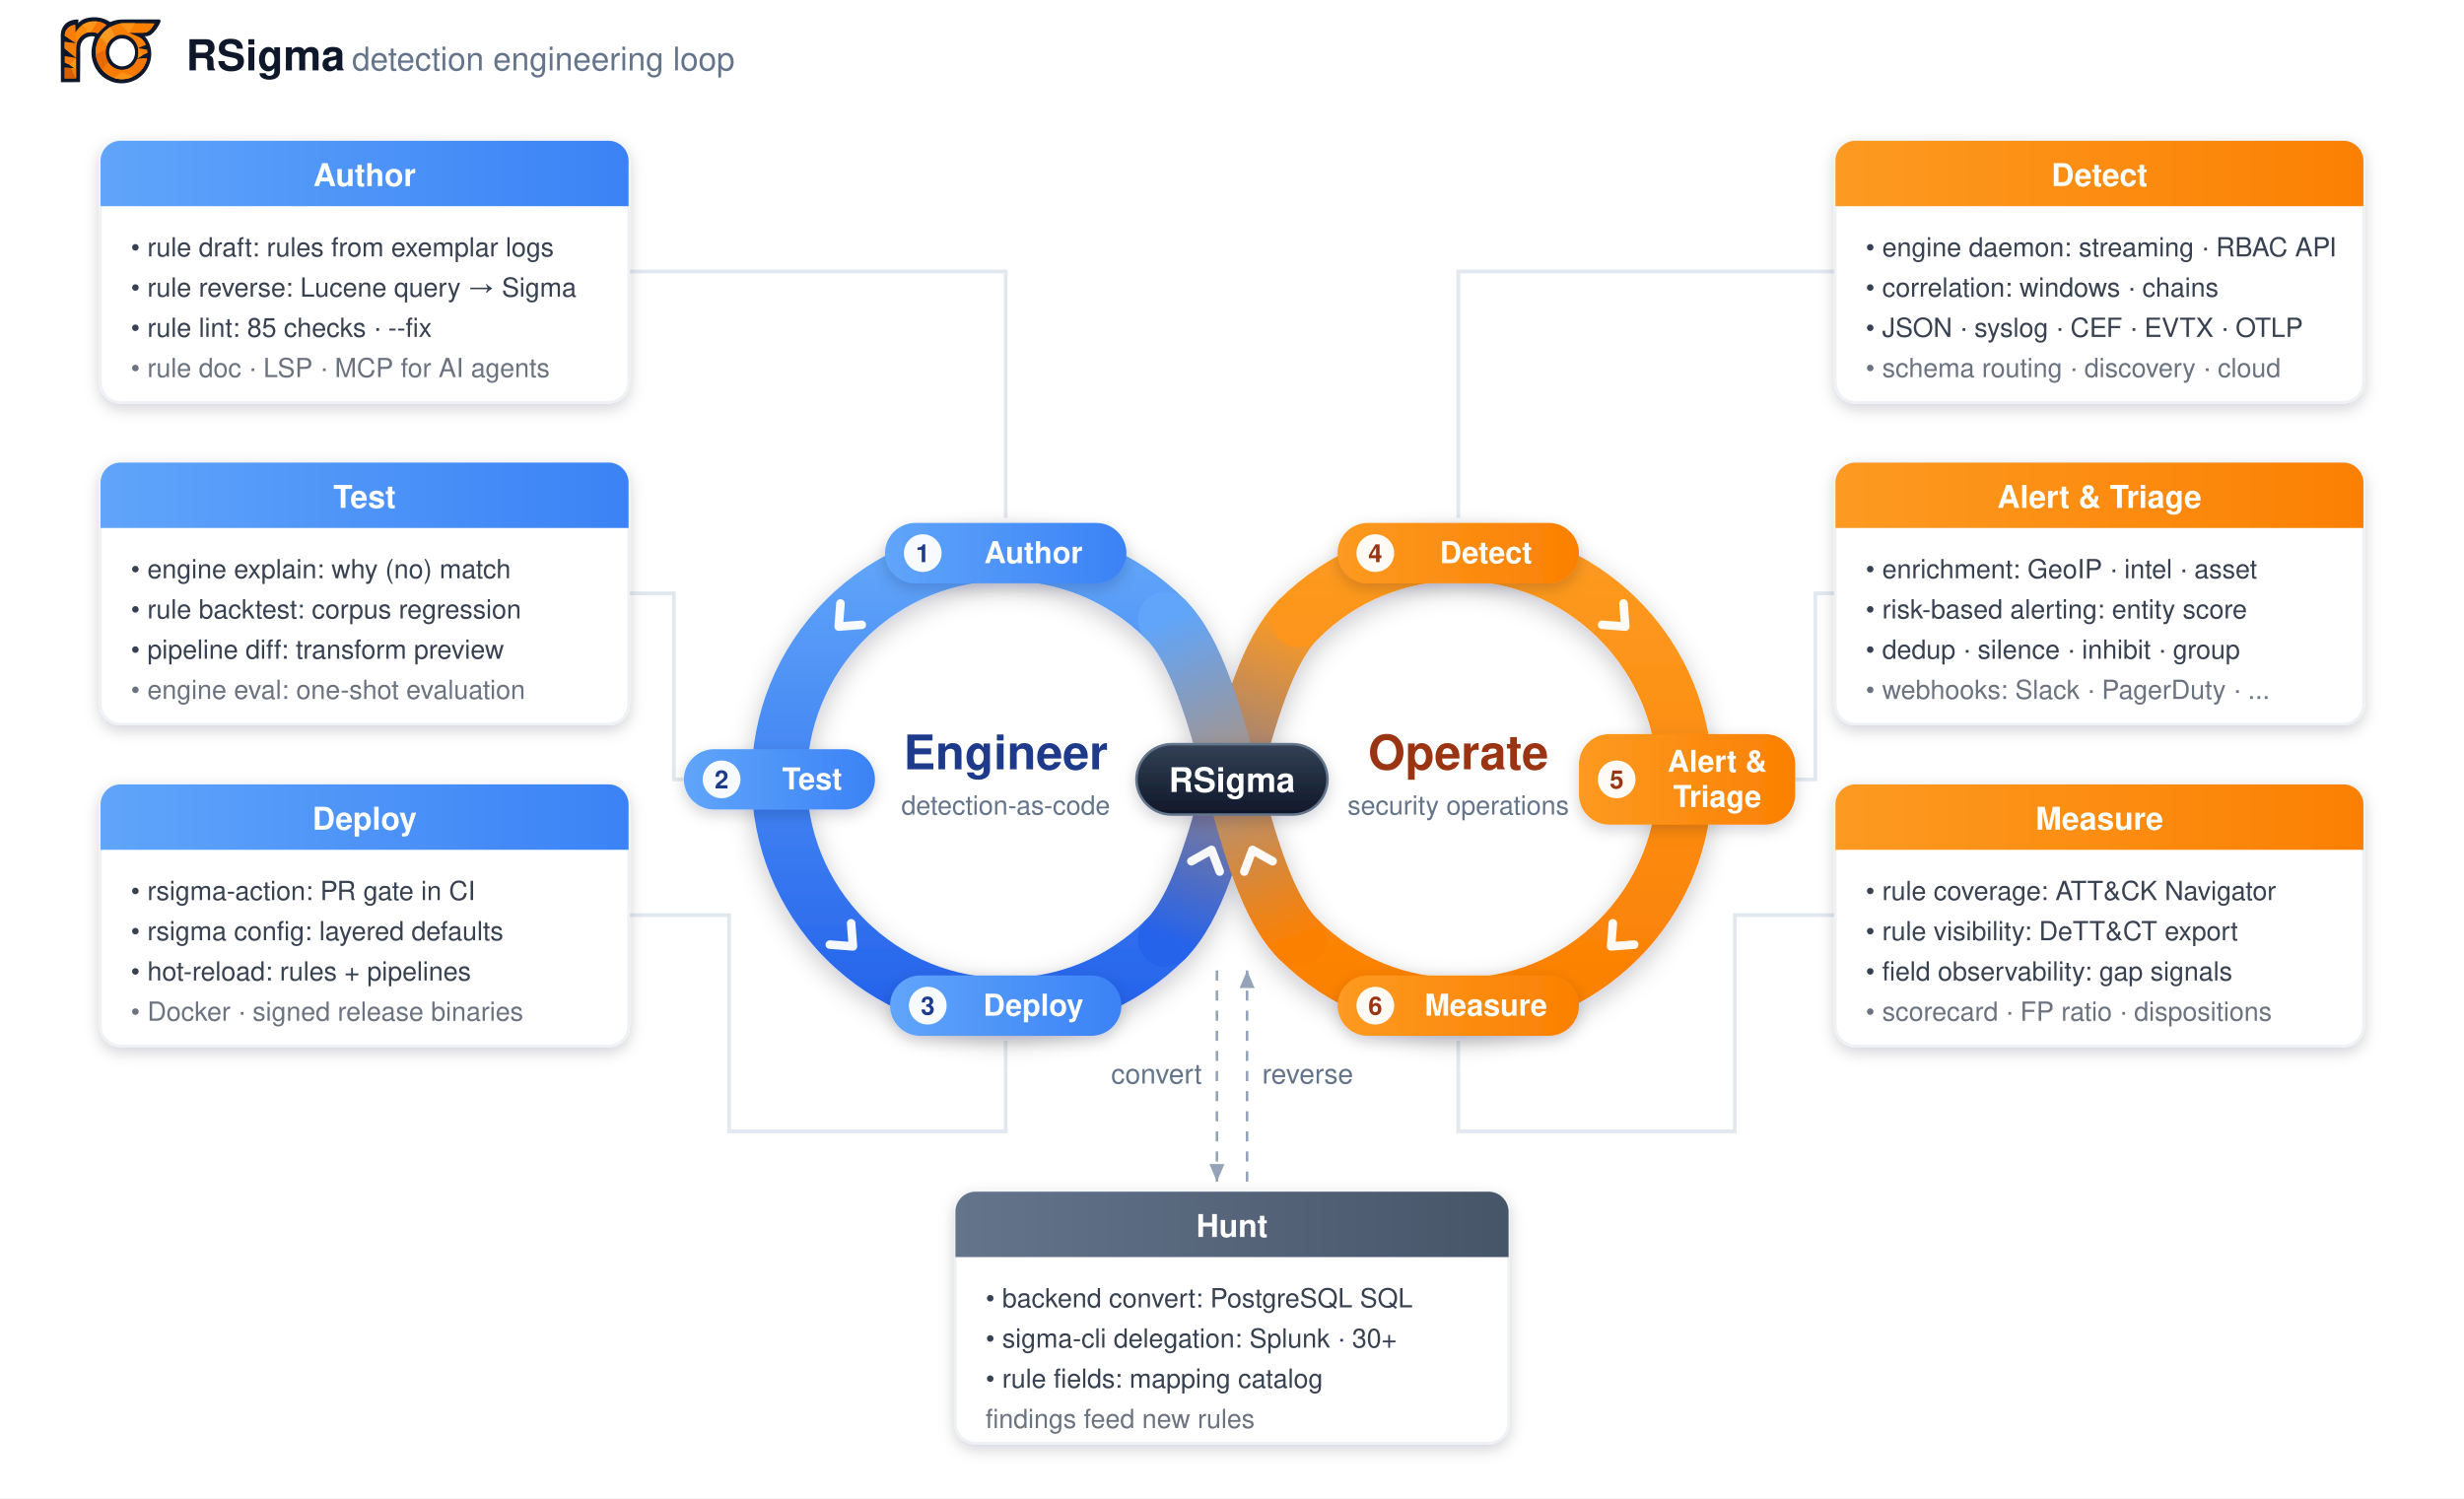
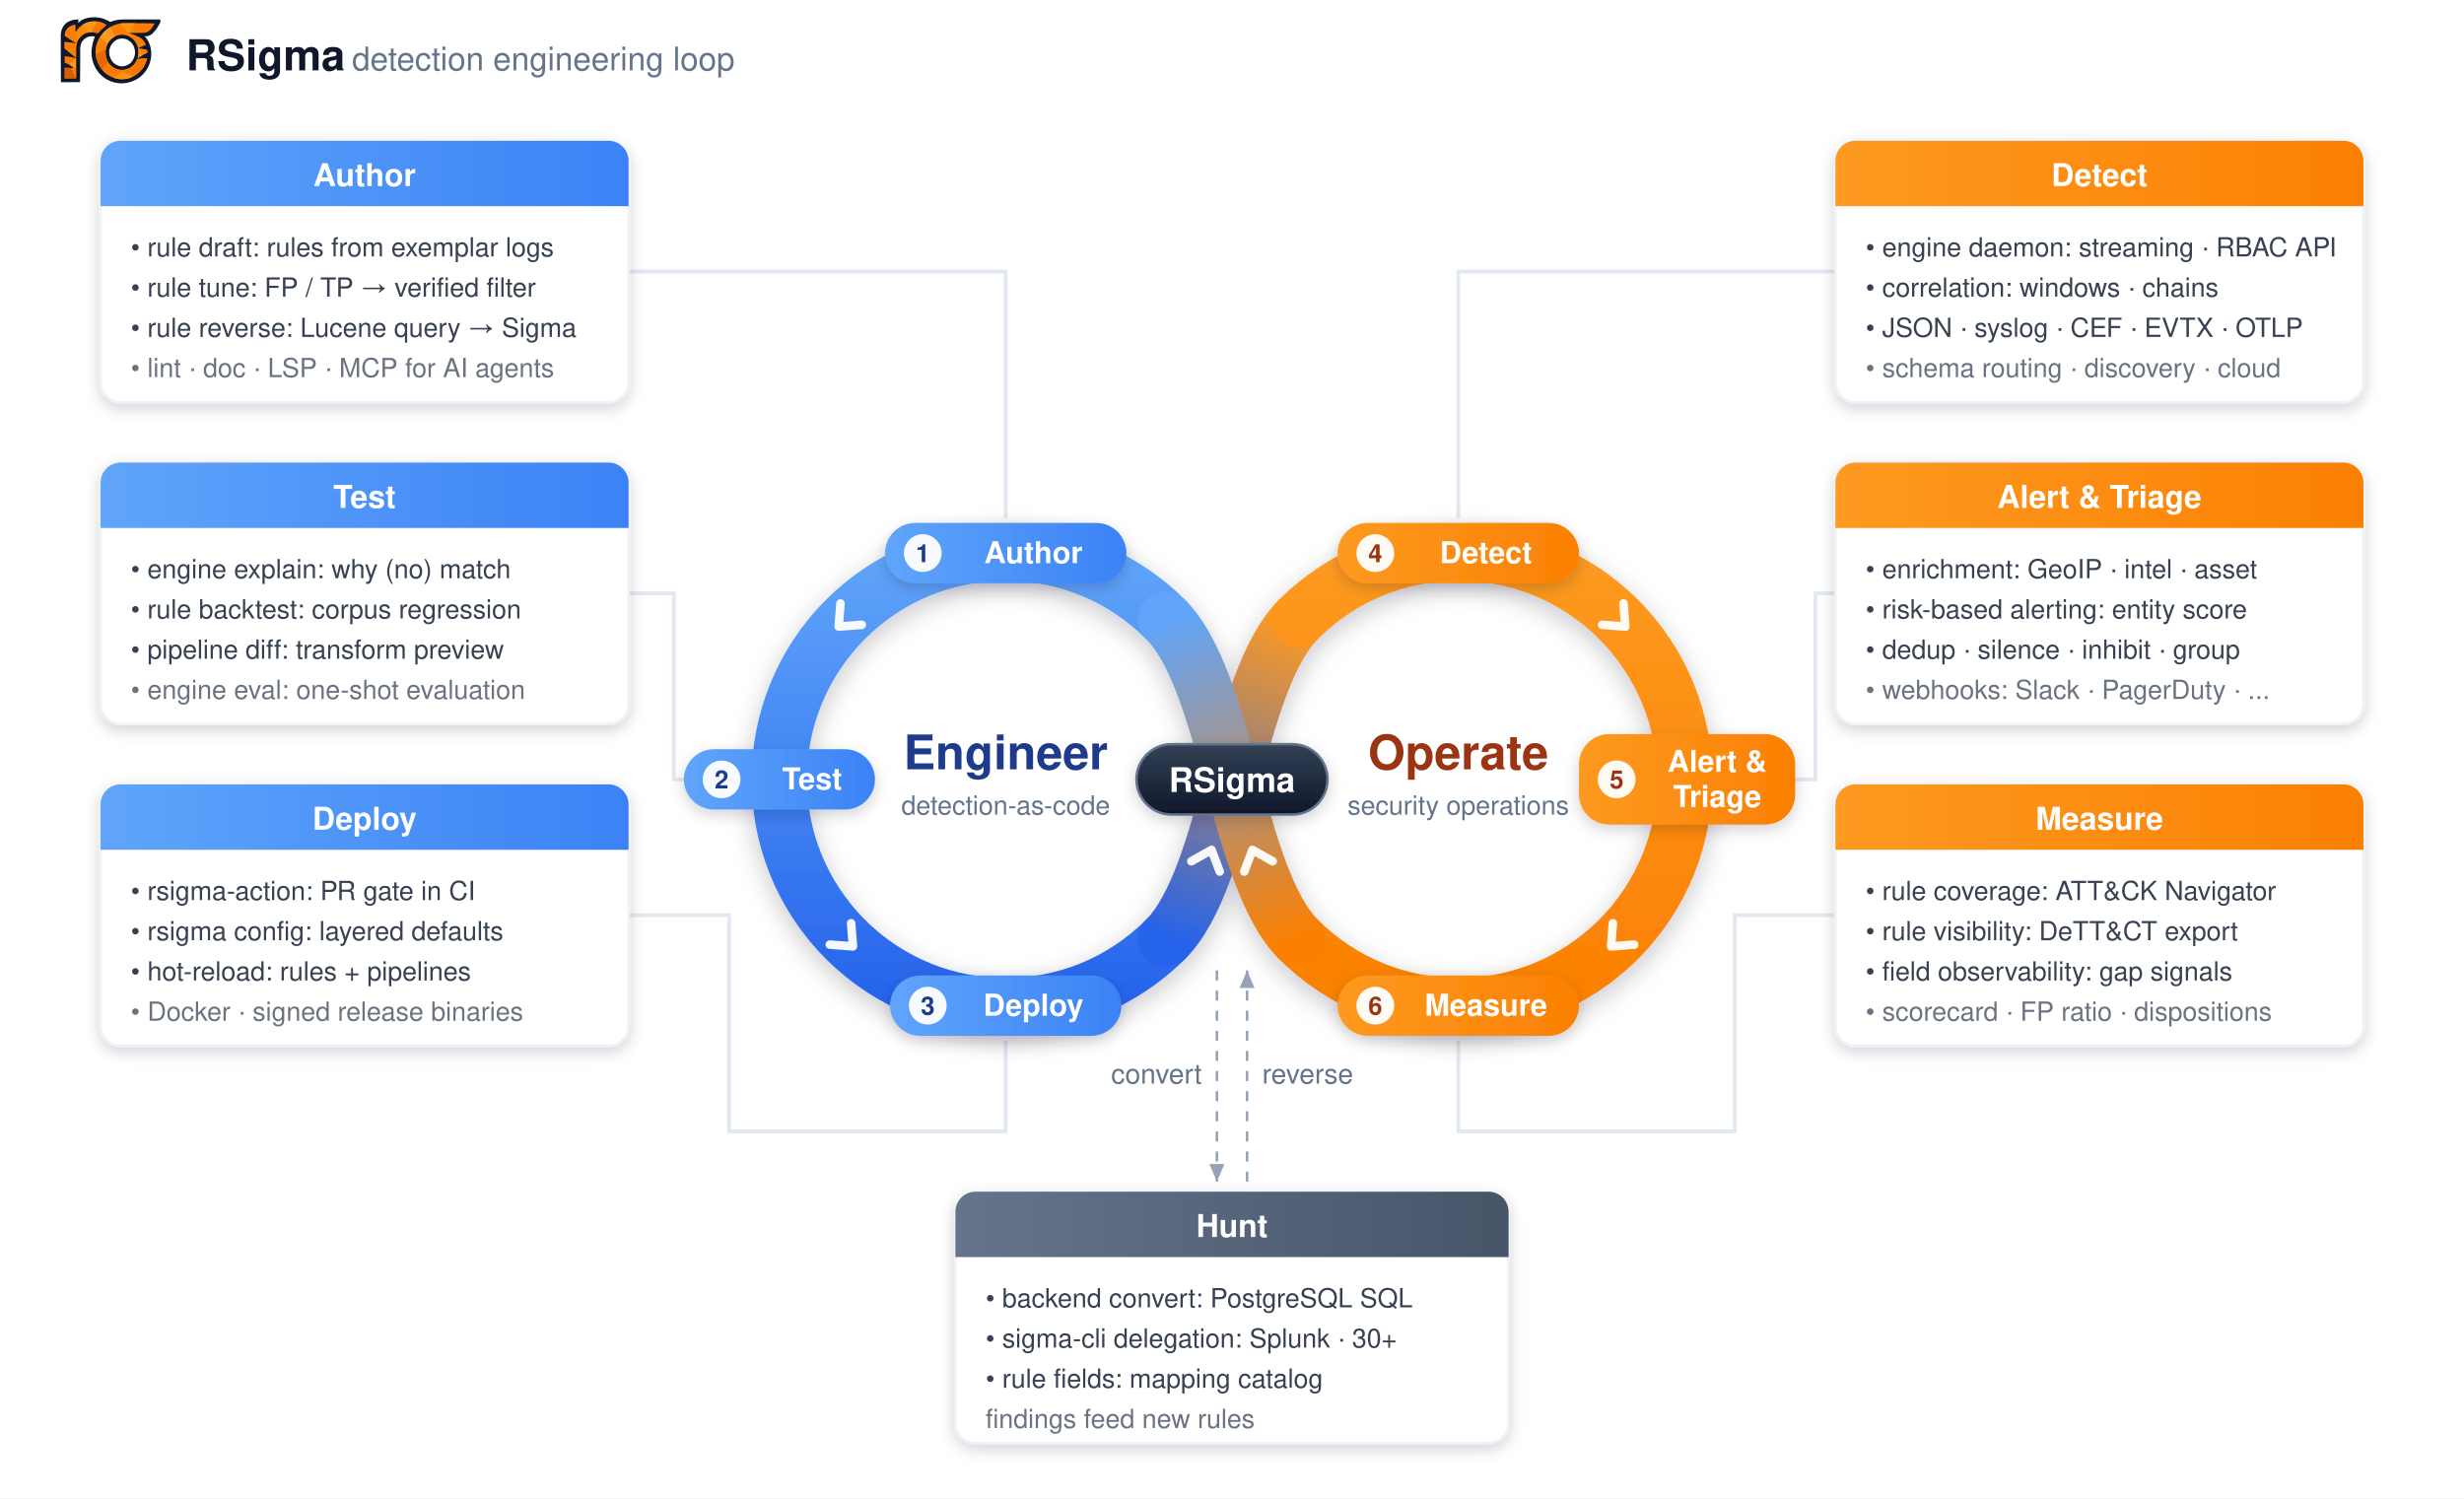
<svg xmlns="http://www.w3.org/2000/svg" width="980" height="596" viewBox="0 0 980 596" font-family="Helvetica, Arial, sans-serif">
  <defs>
    <linearGradient id="gradL" x1="0" y1="0" x2="0" y2="1">
      <stop offset="0" stop-color="#60a5fa" />
      <stop offset="1" stop-color="#2563eb" />
    </linearGradient>
    <linearGradient id="gradR" x1="0" y1="0" x2="0" y2="1">
      <stop offset="0" stop-color="#fd9a21" />
      <stop offset="1" stop-color="#fb8002" />
    </linearGradient>
    <linearGradient id="gradA" gradientUnits="userSpaceOnUse" x1="463.6" y1="373.6" x2="516.4" y2="246.4">
      <stop offset="0" stop-color="#2563eb" />
      <stop offset="1" stop-color="#fd9a21" />
    </linearGradient>
    <linearGradient id="gradB" gradientUnits="userSpaceOnUse" x1="516.4" y1="373.6" x2="463.6" y2="246.4">
      <stop offset="0" stop-color="#fb8002" />
      <stop offset="1" stop-color="#60a5fa" />
    </linearGradient>
    <linearGradient id="hdrBlue" x1="0" y1="0" x2="1" y2="0">
      <stop offset="0" stop-color="#60a5fa" />
      <stop offset="1" stop-color="#3b82f6" />
    </linearGradient>
    <linearGradient id="hdrOrange" x1="0" y1="0" x2="1" y2="0">
      <stop offset="0" stop-color="#fd9a21" />
      <stop offset="1" stop-color="#fb8002" />
    </linearGradient>
    <linearGradient id="hdrSlate" x1="0" y1="0" x2="1" y2="0">
      <stop offset="0" stop-color="#64748b" />
      <stop offset="1" stop-color="#475569" />
    </linearGradient>
    <linearGradient id="badge" x1="0" y1="0" x2="0" y2="1">
      <stop offset="0" stop-color="#334155" />
      <stop offset="1" stop-color="#0f172a" />
    </linearGradient>
    <filter id="soft" x="-30%" y="-30%" width="160%" height="160%">
      <feDropShadow dx="0" dy="2" stdDeviation="3" flood-color="#0f172a" flood-opacity="0.18" />
    </filter>
    <filter id="softBig" x="-30%" y="-30%" width="160%" height="160%">
      <feDropShadow dx="0" dy="3" stdDeviation="5" flood-color="#0f172a" flood-opacity="0.22" />
    </filter>
    <marker id="arrowg" markerWidth="9" markerHeight="9" refX="7" refY="3" orient="auto" markerUnits="userSpaceOnUse">
      <path d="M0,0 L7,3 L0,6 Z" fill="#94a3b8" />
    </marker>
    <style>
      /* Light values are presentation attributes on each element (below);
         this block only overrides them when the viewer prefers dark. */
      @media (prefers-color-scheme: dark) {
        .bg { fill: #0b1220; }
        .card { fill: #131f36; stroke: #24324d; }
        .ink { fill: #cbd5e1; }
        .muted { fill: #93a1b5; }
        .title { fill: #f1f5f9; }
        .sub { fill: #94a3b8; }
        .leader { stroke: #2a3a57; }
        .lobeL { fill: #93c5fd; }
        .lobeR { fill: #fdba74; }
        .annot { fill: #94a3b8; }
      }
    </style>
  </defs>
  <rect class="bg" fill="#ffffff" x="0" y="0" width="980" height="596" />
  <g transform="translate(20,3) scale(0.04) translate(-53.91459,-194.2921)">
    <path class="logo" fill="#0f172a" d="M 503.008 290.952 C 445.509 288.488 364.458 302.968 331.624 350.056 C 333.917 314.14 331.207 350.445 334.11 313.157 C 216.487 311.122 164.41 381.585 158.26 458.548 C 156.589 604.127 159.974 790.975 159.569 936.595 C 222.006 936.951 260.938 936.769 349.512 936.114 C 351.261 858.168 350.883 771.912 351.46 693.898 C 355.313 644.453 341.965 591.313 363.936 544.808 C 386.289 494.82 445.332 469.442 497.553 483.653 C 487.785 504.44 473.8 550.607 469.137 585.478 C 442.697 717.884 513.446 866.438 639.139 920.091 C 759.822 979.819 918.912 940.142 998.28 831.528 C 1076.388 731.647 1081.343 573.555 991.903 479.068 C 1047.321 483.791 1071.762 455.176 1108.491 408.605 C 1126.01 380.683 1177.345 311.705 1131.42 312.38 C 1012.56 312.634 893.688 312.029 774.835 312.948 C 728.066 313.875 701.915 317.775 650.081 337.915 C 616.411 316.385 567.62 295.634 526.001 292.999 C 518.957 292.001 511.223 291.304 503.008 290.952 z M 771.77 501.974 C 779.144 502.277 786.571 503.279 794.001 504.999 C 796.641 505.559 799.281 506.111 802.001 506.691 C 820.011 511.891 835.851 521.849 850.001 533.999 C 851.711 535.459 853.42 536.931 855.19 538.441 C 879.13 561.131 891.961 592.699 896.001 624.999 C 896.121 629.749 896.18 634.499 896.19 639.249 C 896.2 641.729 896.219 644.211 896.229 646.771 C 895.009 685.041 877.901 720.349 851.001 746.999 C 823.721 770.449 790.771 781.299 755.001 778.999 C 719.051 772.679 689.089 755.509 666.879 726.249 C 643.699 691.779 634.29 651.85 642.12 610.62 C 651.17 570.97 674.03 539.58 708.12 517.81 C 727.995 506.47 749.648 501.065 771.77 501.974 z" />
    <path d="m 801.375,349.773 h 9.52 c 8.59,0 17.17,0.01 25.75,0.02 8.98,0.02 17.96,0.02 26.94,0.02 17,0.01 33.99,0.02 50.98,0.04 19.35,0.03 38.7,0.04 58.06,0.05 39.79,0.02 77.52,2.063 117.31,2.113 l 0.047,0.034 0.013,-0.047 c -0.65,1.98 -1.32,3.96 -2,6 -18.99,35.11 -41.04,71.04 -81,84 -18.46,4.41 -36.27,4.6 -55.2,4.61 -1.62,0 -1.62,0 -9.8,0.05 -8.53,0.04 -17.05,0.06 -25.58,0.08 -8.73,0.01 -17.46,0.06 -26.19,0.1 -17.07,0.07 -34.15,0.12 -51.23,0.16 4.48,1.76 8.96,3.52 13.44,5.29 2.49,0.98 4.99,1.96 7.55,2.97 5.34,2.09 10.71,4.11 16.08,6.11 6.12,2.32 11.98,4.91 17.93,7.63 3.79,1.6 7.58,3.18 11.38,4.75 2.09,0.87 4.19,1.74 6.34,2.64 3.96,1.64 7.92,3.28 11.88,4.9 40.27,16.81 62.8,42.59 81.4,81.71 v 2 c -6.48,2.88 -12.94,5.63 -19.52,8.26 -2.01,0.81 -4.02,1.62 -6.09,2.45 -4.18,1.68 -8.36,3.35 -12.54,5.03 -35.32,14.21 -35.32,14.21 -36.85,17.26 1.53,0.1 3.05,0.21 4.62,0.32 7,0.74 13.69,2.08 20.57,3.55 10.25,2.17 20.51,4.22 30.81,6.13 22.94,4.48 22.94,4.48 33,7 0.84,6.67 1.11,12.8 1.07,19.5 -0.01,1.97 -0.02,3.94 -0.03,5.97 -0.01,0.74 -0.01,0.74 -0.04,4.53 -1.76,0.81 -3.53,1.62 -5.35,2.45 -41.29,19.06 -41.29,19.06 -58.47,30.2 -6.35,4.11 -12.79,8.07 -19.24,12.03 -2.22,1.37 -4.43,2.73 -6.72,4.14 -5.21,3.18 -5.21,3.18 -7.22,4.18 0.9,-8.04 2.39,-15.55 4.07,-23.44 6.09,-32.03 3.72,-62.67 -6.07,-93.56 -0.66,-2.17 -1.31,-4.33 -2,-6.57 -15.04,-40.91 -45.03,-74.88 -84.18,-94.06 -39.03,-18.01 -82.3,-19.94 -122.82,-5.37 -19.1,8.05 -35.4,18.27 -51,32 -1.89,1.65 -3.79,3.3 -5.74,5 -21.2,20.18 -37.32,47.53 -44.26,76 l -3,9 c -9.59,49.8 -2.47,99.02 23,143 2.55,3.75 5.2,7.44 8,11 1.37,1.75 2.73,3.5 4.13,5.31 30.06,35.06 68.6,53.03 113.87,58.69 47.69,0.99 89.76,-15.37 124.57,-48.19 16.71,-17.68 28.52,-38.2 37.43,-60.81 73.66,-5.17 73.66,-5.17 96,-5 -12.42,61.82 -49.02,117.96 -100,155 -0.87,0.67 -0.87,0.67 -5.31,4.06 -54.72,37.88 -118.74,53.36 -184.63,43.26 -73.78,-13.86 -133.32,-56.08 -175.62,-117.39 -16.88,-26.57 -28.4,-54.64 -36.44,-84.93 -0.72,-2.66 -1.44,-5.32 -2.18,-8.07 -7.69,-37.91 -6.8,-77.16 1.18,-114.93 0.34,-0.33 0.66,-0.66 1,-1 0.26,-1.69 0.51,-3.38 0.76,-5.12 1.39,-7.67 3.62,-14.69 6.12,-22.07 0.86,-2.57 1.73,-5.14 2.62,-7.79 9.56,-26.76 23.51,-52.29 40.5,-75.02 1.63,-2.19 3.26,-4.38 4.94,-6.63 5.09,-6.41 10.48,-12.39 16.06,-18.37 l 5,-6 h 2 c 0.34,-0.66 0.34,-0.66 2,-4 3.27,-3.08 6.62,-6.06 10,-9 1.08,-0.95 1.08,-0.95 6.5,-5.75 41.2,-34.34 91.26,-57.91 144.5,-65.25 2.18,-0.35 4.36,-0.71 6.61,-1.07 13.6,-1.35 27.12,-1.19 40.77,-1.16 z" fill="#fb8002" />
    <path d="m 612,368 c -18.344,14.911 -34.481,27.764 -49.815,43.87 -15.719,9.911 -24.067,35.751 -41.904,37.028 C 467.571,428.455 403.246,439.441 362.393,479.218 325.918,511.556 307.731,561.343 310.68,609.6 c -0.219,27.8 -0.462,55.6 -0.68,83.4 -38.006,-27.905 -72.967,-59.806 -110,-89 -7.442,-14.929 -1.282,-34.163 -3.118,-50.779 -1.209,-11.504 -1.042,-21.417 12.842,-15.39 C 244.25,541.346 278.4,548.721 313,551 274.022,526.34 235.845,500.297 198,474 196.01,428.341 229.837,385.806 272.78,372.519 282.137,368.782 291.989,367.323 302,368 c 0.019,25.085 -0.038,51.493 0.029,75.754 23.475,-36.577 52.933,-71.516 93.247,-90.091 63.429,-30.963 141.079,-25.814 203.068,6.143 4.673,2.523 9.238,5.249 13.657,8.194 z" fill="#fc8a07" />
    <path d="m 1015,701 c -12.43,61.82 -49.03,117.97 -100,155 -1.75,1.34 -3.51,2.68 -5.31,4.06 -54.72,37.89 -118.74,53.37 -184.64,43.26 C 667.23,892.46 617.77,864.17 577,822 c -1.34,-1.38 -2.68,-2.76 -4.06,-4.19 -0.97,-1.26 -1.94,-2.51 -2.94,-3.81 1.48,-7.4 6.13,-11.31 11,-17 3.35,-4.32 6.68,-8.66 10,-13 5.9,-7.44 11.9,-14.8 17.89,-22.16 5.22,-6.44 10.39,-12.92 15.49,-19.46 1.19,-1.45 2.39,-2.89 3.62,-4.38 0.66,0 1.32,0 2,0 0.57,0.86 0.57,0.86 3.44,5.19 22.46,33.54 58.52,59.77 98.45,68.03 47.34,8.39 89.83,-0.47 130.11,-27.22 26.69,-21.2 44.52,-46.33 57,-78 73.65,-5.16 73.65,-5.16 96,-5 z" fill="#f87b02" />
    <path d="m 547,491 c 3.13,3.13 6.25,6.26 9.36,9.4 1.64,1.64 3.27,3.28 4.95,4.98 1.63,1.63 3.25,3.27 4.93,4.96 2.77,2.71 5.59,5.38 8.52,7.92 7.46,6.59 14.33,13.8 21.33,20.87 5.8,5.84 11.64,11.53 17.91,16.87 0.99,0.99 1.98,1.98 3,3 0.5,0.16 0.5,0.16 3,1 -1,5 -1,5 -3.75,11.75 -18.37,46.64 -16.09,98.16 2.57,144.31 2.03,4.59 4.4,9.03 6.8,13.44 1.12,2.14 2.23,4.29 3.38,6.5 -2.66,5.32 -6.23,9.38 -10,14 -2.17,2.67 -4.33,5.33 -6.5,8 -1.12,1.38 -2.24,2.76 -3.4,4.18 -11.21,13.81 -22.13,27.84 -33.03,41.89 -2.34,2.99 -4.7,5.97 -7.07,8.93 -25.94,-34.49 -44.92,-70.21 -56,-112 -0.72,-2.66 -1.44,-5.32 -2.19,-8.06 -7.69,-37.91 -6.8,-77.17 1.19,-114.94 0.16,-0.16 0.16,-0.16 1,-1 0.25,-1.69 0.5,-3.37 0.76,-5.11 1.38,-7.67 3.61,-14.7 6.12,-22.08 0.86,-2.57 1.72,-5.14 2.61,-7.79 6.29,-17.6 14.7,-35.11 24.51,-51.02 z" fill="#e76a01" />
    <path d="m 302,368 v 76 l 0.029,0.076 L 302,445 c 0.3,1.41 0.6,2.83 0.91,4.28 1.09,5.72 1.83,11.39 2.49,17.17 1.84,15.75 4,31.44 6.17,47.14 4.1,30.06 4.29,33.229 5.17,38.96 L 316.254,550 c 1,3 0.746,3 -0.504,7.38 -4.66,17.64 -5.21,35.16 -5.26,53.3 -0.01,1.18 -0.01,1.18 -0.06,7.17 -0.05,7.49 -0.08,14.97 -0.12,22.46 -0.03,5.11 -0.07,10.22 -0.1,15.32 -0.09,12.46 -0.15,24.91 -0.21,37.37 -5.84,-3.51 -10.74,-7.66 -16,-12 -1.12,-0.88 -1.12,-0.88 -6.81,-5.31 -7.23,-5.72 -14.21,-11.68 -21.19,-17.69 -3.32,-2.68 -6.65,-5.35 -10,-8 -3.67,-2.99 -7.34,-5.99 -11,-9 -0.66,-0.54 -0.66,-0.54 -3.98,-3.26 -6.8,-5.58 -13.54,-11.19 -20.21,-16.93 -6.79,-5.8 -13.77,-11.31 -20.81,-16.81 -3,-3 -3,-3 -3.34,-9.31 0.02,-2.7 0.03,-5.41 0.05,-8.2 0.01,-2.92 0.02,-5.85 0.03,-8.86 0.02,-3.07 0.05,-6.15 0.07,-9.32 0.02,-3.08 0.03,-6.17 0.04,-9.35 0.04,-7.65 0.09,-15.31 0.15,-22.96 1.6,0.23 1.6,0.23 9.69,1.4 8.09,1.16 16.19,2.23 24.31,3.16 8.37,0.97 16.67,2.15 25,3.44 8.46,1.23 16.91,2.43 25.38,3.62 2.26,0.33 4.53,0.65 6.87,0.99 1.08,0.15 1.08,0.15 6.59,0.93 1.97,0.28 3.95,0.56 5.98,0.85 C 306,551 306,551 313,551 c -2.08,-1.28 -4.17,-2.56 -6.31,-3.88 C 294.27,539.37 282.16,531.15 270,523 c -3.23,-2.15 -6.46,-4.29 -9.69,-6.44 -8.16,-5.44 -16.23,-11 -24.31,-16.56 -2.35,-1.57 -4.7,-3.13 -7.12,-4.75 C 200,476 200,476 198,474 c -1.68,-26.11 9.9,-50.14 26,-70 20.5,-22.24 47.53,-36 78,-36 z" fill="#f97e02" />
    <path d="m 197,677 c 22,3 22,3 30,5 12.9,2.32 25.91,3.97 38.89,5.78 5.74,0.86 11.44,1.96 17.11,3.22 6.54,1.08 13.1,2.09 19.65,3.1 5.35,0.9 5.35,0.9 7.35,1.9 0,66.99 0,133.98 0,203 -37.29,0 -74.58,0 -113,0 0,-35.31 0,-70.62 0,-107 9.91,0 19.22,0.42 29.03,1.43 6.71,0.64 13.43,1.11 20.16,1.57 10.64,0.73 21.21,1.8 31.81,3 5.66,0.37 11.33,0.71 17,1 -11.23,-8.48 -22.53,-16.85 -34,-25 -1.89,-1.42 -3.78,-2.85 -5.72,-4.31 -9.11,-5.87 -18.54,-9.88 -28.53,-14 -3.71,-1.56 -7.43,-3.12 -11.14,-4.68 -1.63,-0.67 -3.26,-1.35 -4.94,-2.05 -4.58,-1.92 -9.13,-3.94 -13.67,-5.96 0,-21.78 0,-43.56 0,-66 z" fill="#f87b02" />
    <path d="m 1015,701 c -12.2,60.68 -48.23,118.14 -99,154 -5.69,-2.85 -8.82,-7.22 -13,-12 -0.74,-0.83 -0.74,-0.83 -4.5,-5 -10.5,-11.67 -21,-23.33 -31.5,-35 -1.63,-1.75 -3.26,-3.51 -4.94,-5.31 C 858,793 858,793 856,788 c 0.89,-0.65 0.89,-0.65 5.38,-3.94 5.84,-4.46 11.25,-9.04 16.62,-14.06 1.61,-1.51 3.22,-3.01 4.88,-4.56 16.18,-17.17 27.5,-37.58 36.12,-59.44 73.65,-5.16 73.65,-5.16 96,-5 z" fill="#f67702" />
    <path d="m 651.267,387.901 c 13.091,24.495 23.547,50.273 35.125,75.49 2.714,6.465 5.227,13.014 7.608,19.609 -25.638,15.542 -49.506,35.461 -64.479,61.848 -11.066,17.193 -1.709,1.676 -8.852,15.688 -19.279,-16.816 -42.421,-39.138 -61.105,-56.59 -12.613,-12.677 -0.428,0.313 -12.964,-12.88 15.934,-23.413 35.006,-50.965 57.517,-68.62 12.404,-10.051 24.986,-19.967 38.1,-29.053 3.02,-1.826 6.05,-3.635 9.051,-5.493 z" fill="#fd9a21" />
    <path d="m 547,491 c 11.32,11.423 22.587,22.899 34.603,33.597 11.369,11.252 26.876,25.385 38.869,35.979 -3.14,8.187 -2.631,6.953 -4.604,12.147 -3.902,9.949 -7.374,20.184 -8.678,30.838 -2.972,9.3 -13.683,10.703 -21.088,14.961 -23.707,12.087 -47.219,24.552 -70.613,37.229 -4.068,1.808 -10.16,7.205 -9.355,-0.693 C 502.427,629.291 506.753,603.235 512,578 c 2.618,-14.44 2.692,-14.585 5.626,-21.344 C 524.642,533.649 534.333,511.469 547,491 Z" fill="#fc8102" />
    <path d="m 197,792 c 9.9,0 19.18,0.42 28.98,1.43 9.37,0.89 18.75,1.48 28.14,2.11 5.88,0.46 3.16,0.393 8.338,0.862 l 0.047,0.056 c 1.17,4.113 1.238,4.219 6.123,15.647 1.2,2.55 3.522,4.746 4.762,7.376 3.84,7.99 7.79,15.91 11.79,23.81 4.44,8.99 8.6,18.1 12.78,27.21 2.5,5.35 5.09,10.62 7.79,15.88 C 309,893 309,893 310,899 H 197 Z" fill="#d75e01" />
    <path d="m 522.75,333.083 c 30.883,0.411 58.782,15.292 84.37,31.434 6.21,4.443 6.178,2.51 1.479,6.831 -7.592,6.595 -7.51,6.61 -16.874,15.324 -22.575,19.134 -45.522,43.766 -65.86,64.993 -7.649,-3.619 -7.645,-3.552 -13.351,-5.394 -18.556,-5.993 -35.231,-8.209 -58.551,-7.061 9.49,-18.378 23.532,-35.82 34.128,-53.542 11.279,-17.235 22.878,-35.686 34.659,-52.584 z" fill="#f67802" />
    <path d="m 523,333 c -0.51,0.8 -0.51,0.8 -3.09,4.86 -2.38,3.74 -4.76,7.48 -7.13,11.22 -7.34,11.57 -14.77,23.08 -22.27,34.54 -3.84,5.89 -7.66,11.8 -11.48,17.7 -3.96,6.11 -7.93,12.21 -11.91,18.3 -1.42,2.18 -2.84,4.36 -4.3,6.61 -2.86,4.31 -5.81,8.56 -8.82,12.77 -8.94,1.38 -8.94,1.38 -18,2 -0.99,0.16 -0.99,0.16 -6,1 -0.99,-1.59 -1.98,-3.18 -3,-4.81 -2.43,-3.76 -4.94,-7.47 -7.59,-11.08 -5.2,-7.21 -10.12,-14.58 -15.03,-21.99 -1.95,-2.92 -3.89,-5.85 -5.84,-8.78 -0.47,-0.71 -0.47,-0.71 -2.85,-4.3 -4.74,-7.12 -9.52,-14.22 -14.3,-21.31 C 379,366 379,366 378,363 c 46.17,-26.17 92,-37.19 145,-30 z" fill="#fc971c" />
    <path d="m 773,839 c 3.67,1.26 7.31,2.61 10.94,4 1.06,0.41 1.06,0.41 6.43,2.46 2.19,0.84 4.37,1.68 6.63,2.54 4.19,1.57 8.37,3.13 12.56,4.69 6.43,2.41 12.82,4.87 19.19,7.43 5.72,2.27 11.43,4.37 17.25,6.38 21.68,7.51 21.68,7.51 30,12.5 -37.79,28.34 -99.04,30.82 -143.69,25.44 -15.63,-2.37 -31.58,-5.55 -46.31,-11.44 -0.16,-0.5 -0.16,-0.5 -1,-3 2.31,-0.99 4.62,-1.98 7,-3 3.36,-2.29 6.69,-4.63 10,-7 4,-2.67 8,-5.34 12,-8 2.05,-1.37 4.09,-2.74 6.2,-4.16 6.92,-4.63 13.86,-9.23 20.8,-13.84 2.33,-1.57 4.66,-3.14 7.07,-4.76 1.1,-0.73 1.1,-0.73 6.68,-4.43 2,-1.33 3.99,-2.67 6.05,-4.04 C 766,838 766,838 773,839 Z" fill="#fd9315" />
    <path d="m 773.501,350.773 c 39.167,0.07 83.877,-1.505 123.043,-1.4 -11.39,23.324 -26.652,44.45 -39.167,67.131 -4.638,9.45 -12.898,21.405 -18.247,30.516 -10.108,-5.957 -18.737,-14.053 -26.215,-23.028 -20.365,-22.185 -40.92,-44.207 -60.886,-66.749 -1.857,-2.307 -7.65,-4.878 -1.744,-4.78 7.678,-1.17 15.449,-1.72 23.215,-1.69 z" fill="#fd9315" />
    <path d="m 309,697 c 0.33,0 0.66,0 1,0 0,65.34 0,130.68 0,198 -8.74,-8.74 -13.65,-25.62 -18.94,-36.81 C 283.22,841.61 275.23,825.1 267.15,808.64 264,802 264,802 263,798 c 10.71,-0.1 21.31,0.29 32,1 -15.45,-11.65 -31.04,-23.05 -47,-34 3.16,-6.32 8.2,-10.85 13,-16 1.73,-1.9 3.46,-3.79 5.25,-5.75 5.71,-6.2 11.47,-12.35 17.24,-18.49 2.79,-2.99 5.53,-6.02 8.26,-9.07 4.91,-5.42 10.08,-10.52 15.25,-15.69 0.66,-0.99 1.32,-1.98 2,-3 z" fill="#fc981d" />
    <path d="m 263,798 c 15.68,0 31.35,1.02 47,2 0,31.35 0,62.7 0,95 -8.74,-8.74 -13.65,-25.62 -18.94,-36.81 C 283.22,841.61 275.23,825.1 267.15,808.64 264,802 264,802 263,798 Z" fill="#f17f07" />
    <path d="m 927,597 2,1 v 6 l 5,1 c 2.98,3.95 2.98,3.95 6.19,9.12 1.14,1.83 2.29,3.65 3.47,5.53 1.1,1.76 2.2,3.53 3.34,5.35 0.86,1.28 0.86,1.28 5.19,7.75 7.23,10.9 14.714,23.038 21.394,34.288 C 967.886,670.4 964.98,672.55 959.94,675.5 c -8.71,5.15 -17.28,10.46 -25.8,15.91 -3.66,2.29 -7.39,4.45 -11.14,6.59 0.89,-8.03 2.38,-15.54 4.06,-23.44 4.4,-23.12 4.29,-46.3 0.94,-69.56 z" fill="#fb9115" />
  </g>
  <text class="title" fill="#0f172a" x="74" y="28" font-size="17" font-weight="bold">RSigma</text>
  <text class="sub" fill="#64748b" x="140" y="28" font-size="13">detection engineering loop</text>
  <g fill="none" stroke-width="1.5">
    <path class="leader" stroke="#e2e8f0" d="M250,108 L400,108 L400,206" />
    <path class="leader" stroke="#e2e8f0" d="M250,236 L268,236 L268,310 L272,310" />
    <path class="leader" stroke="#e2e8f0" d="M250,364 L290,364 L290,450 L400,450 L400,414" />
    <path class="leader" stroke="#e2e8f0" d="M730,108 L580,108 L580,206" />
    <path class="leader" stroke="#e2e8f0" d="M730,236 L722,236 L722,310 L714,310" />
    <path class="leader" stroke="#e2e8f0" d="M730,364 L690,364 L690,450 L580,450 L580,414" />
  </g>
  <path d="M484,386 L484,470" fill="none" stroke="#94a3b8" stroke-dasharray="4 4" marker-end="url(#arrowg)" />
  <path d="M496,470 L496,386" fill="none" stroke="#94a3b8" stroke-dasharray="4 4" marker-end="url(#arrowg)" />
  <text class="annot" fill="#64748b" x="478" y="431" font-size="11" text-anchor="end">convert</text>
  <text class="annot" fill="#64748b" x="502" y="431" font-size="11" text-anchor="start">reverse</text>
  <g filter="url(#softBig)" stroke-linecap="round" fill="none">
    <path d="M463.6,246.4 A90,90 0 1 0 463.6,373.6" stroke="url(#gradL)" stroke-width="22" />
    <path d="M463.6,373.6 C488.3,348.9 491.7,271.1 516.4,246.4" stroke="url(#gradA)" stroke-width="22" />
    <path d="M516.4,246.4 A90,90 0 1 1 516.4,373.6" stroke="url(#gradR)" stroke-width="22" />
    <path d="M516.4,373.6 C491.7,348.9 488.3,271.1 463.6,246.4" stroke="url(#gradB)" stroke-width="22" />
  </g>
  <g fill="none" stroke="#ffffff" stroke-width="3.4" stroke-linecap="round" stroke-linejoin="round" opacity="0.95">
    <path d="M-3,-6 L4,0 L-3,6" transform="translate(336.4,246.4) rotate(135)" />
    <path d="M-3,-6 L4,0 L-3,6" transform="translate(336.4,373.6) rotate(45)" />
    <path d="M-3,-6 L4,0 L-3,6" transform="translate(643.6,246.4) rotate(45)" />
    <path d="M-3,-6 L4,0 L-3,6" transform="translate(643.6,373.6) rotate(135)" />
    <path d="M-3,-6 L4,0 L-3,6" transform="translate(480.5,341.8) rotate(-70)" />
    <path d="M-3,-6 L4,0 L-3,6" transform="translate(499.5,341.8) rotate(-110)" />
  </g>
  <text class="lobeL" fill="#1e3a8a" x="400" y="306" font-size="19" font-weight="bold" text-anchor="middle">Engineer</text>
  <text class="sub" fill="#64748b" x="400" y="324" font-size="10.5" text-anchor="middle">detection-as-code</text>
  <text class="lobeR" fill="#9a3412" x="580" y="306" font-size="19" font-weight="bold" text-anchor="middle">Operate</text>
  <text class="sub" fill="#64748b" x="580" y="324" font-size="10.5" text-anchor="middle">security operations</text>
  <rect x="452" y="296" width="76" height="28" rx="14" fill="url(#badge)" stroke="#64748b" stroke-width="1" filter="url(#soft)" />
  <text x="490" y="315" font-size="13.5" font-weight="bold" text-anchor="middle" fill="#ffffff">RSigma</text>
  <g filter="url(#soft)">
    <rect x="352" y="208" width="96" height="24" rx="12" fill="url(#hdrBlue)" />
    <rect x="272" y="298" width="76" height="24" rx="12" fill="url(#hdrBlue)" />
    <rect x="354" y="388" width="92" height="24" rx="12" fill="url(#hdrBlue)" />
    <rect x="532" y="208" width="96" height="24" rx="12" fill="url(#hdrOrange)" />
    <rect x="628" y="292" width="86" height="36" rx="12" fill="url(#hdrOrange)" />
    <rect x="532" y="388" width="96" height="24" rx="12" fill="url(#hdrOrange)" />
  </g>
  <g>
    <circle cx="367" cy="220" r="7.5" fill="#ffffff" opacity="0.95" />
    <circle cx="287" cy="310" r="7.5" fill="#ffffff" opacity="0.95" />
    <circle cx="369" cy="400" r="7.5" fill="#ffffff" opacity="0.95" />
    <circle cx="547" cy="220" r="7.5" fill="#ffffff" opacity="0.95" />
    <circle cx="643" cy="310" r="7.5" fill="#ffffff" opacity="0.95" />
    <circle cx="547" cy="400" r="7.5" fill="#ffffff" opacity="0.95" />
  </g>
  <g font-size="10" font-weight="bold" text-anchor="middle">
    <text x="367" y="223.6" fill="#1e3a8a">1</text>
    <text x="287" y="313.6" fill="#1e3a8a">2</text>
    <text x="369" y="403.6" fill="#1e3a8a">3</text>
    <text x="547" y="223.6" fill="#9a3412">4</text>
    <text x="643" y="313.6" fill="#9a3412">5</text>
    <text x="547" y="403.6" fill="#9a3412">6</text>
  </g>
  <g font-size="12" font-weight="bold" text-anchor="middle" fill="#ffffff">
    <text x="411" y="224">Author</text>
    <text x="323" y="314">Test</text>
    <text x="411" y="404">Deploy</text>
    <text x="591" y="224">Detect</text>
    <text x="683" y="307">Alert &amp;</text>
    <text x="683" y="321">Triage</text>
    <text x="591" y="404">Measure</text>
  </g>
  <g filter="url(#soft)">
    <rect class="card" fill="#ffffff" stroke="#eef2f7" stroke-width="1" x="40" y="56" width="210" height="104" rx="8" />
    <rect class="card" fill="#ffffff" stroke="#eef2f7" stroke-width="1" x="40" y="184" width="210" height="104" rx="8" />
    <rect class="card" fill="#ffffff" stroke="#eef2f7" stroke-width="1" x="40" y="312" width="210" height="104" rx="8" />
  </g>
  <path d="M40,64 a8,8 0 0 1 8,-8 h194 a8,8 0 0 1 8,8 v18 h-210 Z" fill="url(#hdrBlue)" />
  <path d="M40,192 a8,8 0 0 1 8,-8 h194 a8,8 0 0 1 8,8 v18 h-210 Z" fill="url(#hdrBlue)" />
  <path d="M40,320 a8,8 0 0 1 8,-8 h194 a8,8 0 0 1 8,8 v18 h-210 Z" fill="url(#hdrBlue)" />
  <text x="145" y="74" font-size="12.5" font-weight="bold" text-anchor="middle" fill="#ffffff">Author</text>
  <text class="ink" fill="#374151" x="52" y="102" font-size="10.5">• rule draft: rules from exemplar logs</text>
-   <text class="ink" fill="#374151" x="52" y="118" font-size="10.5">• rule reverse: Lucene query → Sigma</text>
-   <text class="ink" fill="#374151" x="52" y="134" font-size="10.5">• rule lint: 85 checks · --fix</text>
-   <text class="muted" fill="#6b7280" x="52" y="150" font-size="10.5">• rule doc · LSP · MCP for AI agents</text>
+   <text class="ink" fill="#374151" x="52" y="118" font-size="10.5">• rule tune: FP / TP → verified filter</text>
+   <text class="ink" fill="#374151" x="52" y="134" font-size="10.5">• rule reverse: Lucene query → Sigma</text>
+   <text class="muted" fill="#6b7280" x="52" y="150" font-size="10.5">• lint · doc · LSP · MCP for AI agents</text>
  <text x="145" y="202" font-size="12.5" font-weight="bold" text-anchor="middle" fill="#ffffff">Test</text>
  <text class="ink" fill="#374151" x="52" y="230" font-size="10.5">• engine explain: why (no) match</text>
  <text class="ink" fill="#374151" x="52" y="246" font-size="10.5">• rule backtest: corpus regression</text>
  <text class="ink" fill="#374151" x="52" y="262" font-size="10.5">• pipeline diff: transform preview</text>
  <text class="muted" fill="#6b7280" x="52" y="278" font-size="10.5">• engine eval: one-shot evaluation</text>
  <text x="145" y="330" font-size="12.5" font-weight="bold" text-anchor="middle" fill="#ffffff">Deploy</text>
  <text class="ink" fill="#374151" x="52" y="358" font-size="10.5">• rsigma-action: PR gate in CI</text>
  <text class="ink" fill="#374151" x="52" y="374" font-size="10.5">• rsigma config: layered defaults</text>
  <text class="ink" fill="#374151" x="52" y="390" font-size="10.5">• hot-reload: rules + pipelines</text>
  <text class="muted" fill="#6b7280" x="52" y="406" font-size="10.5">• Docker · signed release binaries</text>
  <g filter="url(#soft)">
    <rect class="card" fill="#ffffff" stroke="#eef2f7" stroke-width="1" x="730" y="56" width="210" height="104" rx="8" />
    <rect class="card" fill="#ffffff" stroke="#eef2f7" stroke-width="1" x="730" y="184" width="210" height="104" rx="8" />
    <rect class="card" fill="#ffffff" stroke="#eef2f7" stroke-width="1" x="730" y="312" width="210" height="104" rx="8" />
  </g>
  <path d="M730,64 a8,8 0 0 1 8,-8 h194 a8,8 0 0 1 8,8 v18 h-210 Z" fill="url(#hdrOrange)" />
  <path d="M730,192 a8,8 0 0 1 8,-8 h194 a8,8 0 0 1 8,8 v18 h-210 Z" fill="url(#hdrOrange)" />
  <path d="M730,320 a8,8 0 0 1 8,-8 h194 a8,8 0 0 1 8,8 v18 h-210 Z" fill="url(#hdrOrange)" />
  <text x="835" y="74" font-size="12.5" font-weight="bold" text-anchor="middle" fill="#ffffff">Detect</text>
  <text class="ink" fill="#374151" x="742" y="102" font-size="10.5">• engine daemon: streaming · RBAC API</text>
  <text class="ink" fill="#374151" x="742" y="118" font-size="10.5">• correlation: windows · chains</text>
  <text class="ink" fill="#374151" x="742" y="134" font-size="10.5">• JSON · syslog · CEF · EVTX · OTLP</text>
  <text class="muted" fill="#6b7280" x="742" y="150" font-size="10.5">• schema routing · discovery · cloud</text>
  <text x="835" y="202" font-size="12.5" font-weight="bold" text-anchor="middle" fill="#ffffff">Alert &amp; Triage</text>
  <text class="ink" fill="#374151" x="742" y="230" font-size="10.5">• enrichment: GeoIP · intel · asset</text>
  <text class="ink" fill="#374151" x="742" y="246" font-size="10.5">• risk-based alerting: entity score</text>
  <text class="ink" fill="#374151" x="742" y="262" font-size="10.5">• dedup · silence · inhibit · group</text>
  <text class="muted" fill="#6b7280" x="742" y="278" font-size="10.5">• webhooks: Slack · PagerDuty · ...</text>
  <text x="835" y="330" font-size="12.5" font-weight="bold" text-anchor="middle" fill="#ffffff">Measure</text>
  <text class="ink" fill="#374151" x="742" y="358" font-size="10.5">• rule coverage: ATT&amp;CK Navigator</text>
  <text class="ink" fill="#374151" x="742" y="374" font-size="10.5">• rule visibility: DeTT&amp;CT export</text>
  <text class="ink" fill="#374151" x="742" y="390" font-size="10.5">• field observability: gap signals</text>
  <text class="muted" fill="#6b7280" x="742" y="406" font-size="10.5">• scorecard · FP ratio · dispositions</text>
  <rect class="card" fill="#ffffff" stroke="#eef2f7" stroke-width="1" x="380" y="474" width="220" height="100" rx="8" filter="url(#soft)" />
  <path d="M380,482 a8,8 0 0 1 8,-8 h204 a8,8 0 0 1 8,8 v18 h-220 Z" fill="url(#hdrSlate)" />
  <text x="490" y="492" font-size="12.5" font-weight="bold" text-anchor="middle" fill="#ffffff">Hunt</text>
  <text class="ink" fill="#374151" x="392" y="520" font-size="10.5">• backend convert: PostgreSQL SQL</text>
  <text class="ink" fill="#374151" x="392" y="536" font-size="10.5">• sigma-cli delegation: Splunk · 30+</text>
  <text class="ink" fill="#374151" x="392" y="552" font-size="10.5">• rule fields: mapping catalog</text>
  <text class="muted" fill="#6b7280" x="392" y="568" font-size="10.5">findings feed new rules</text>
</svg>
